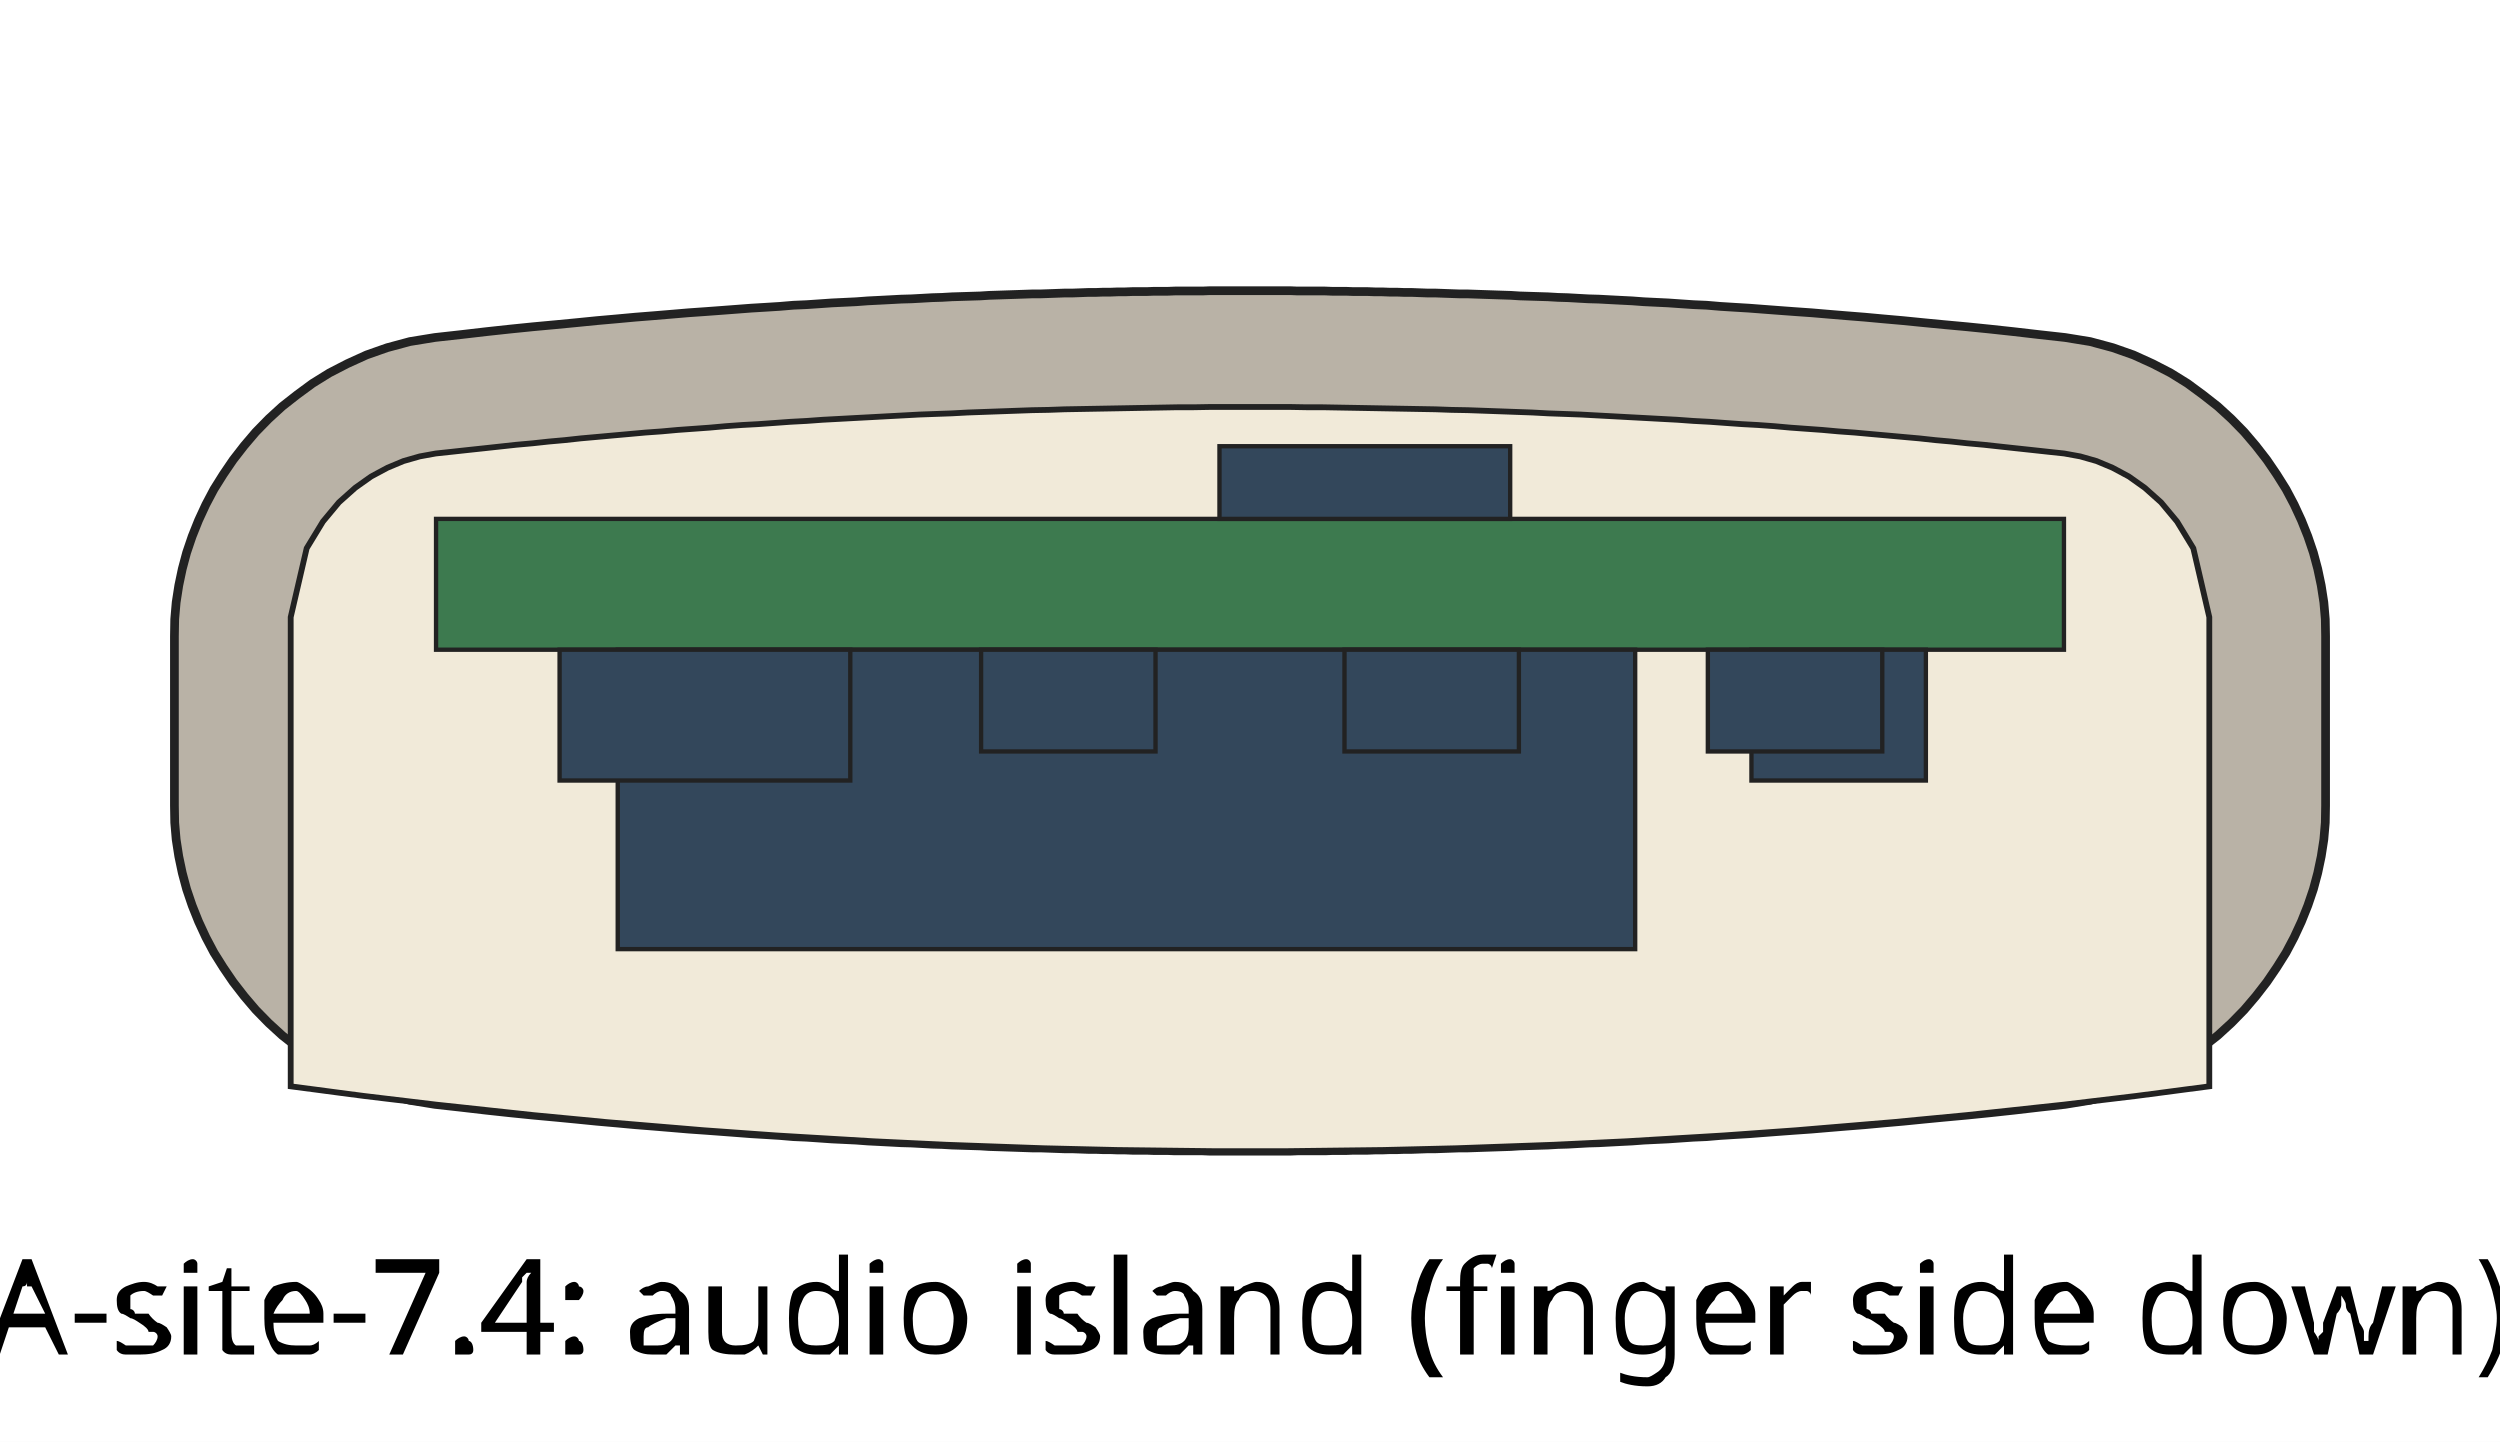
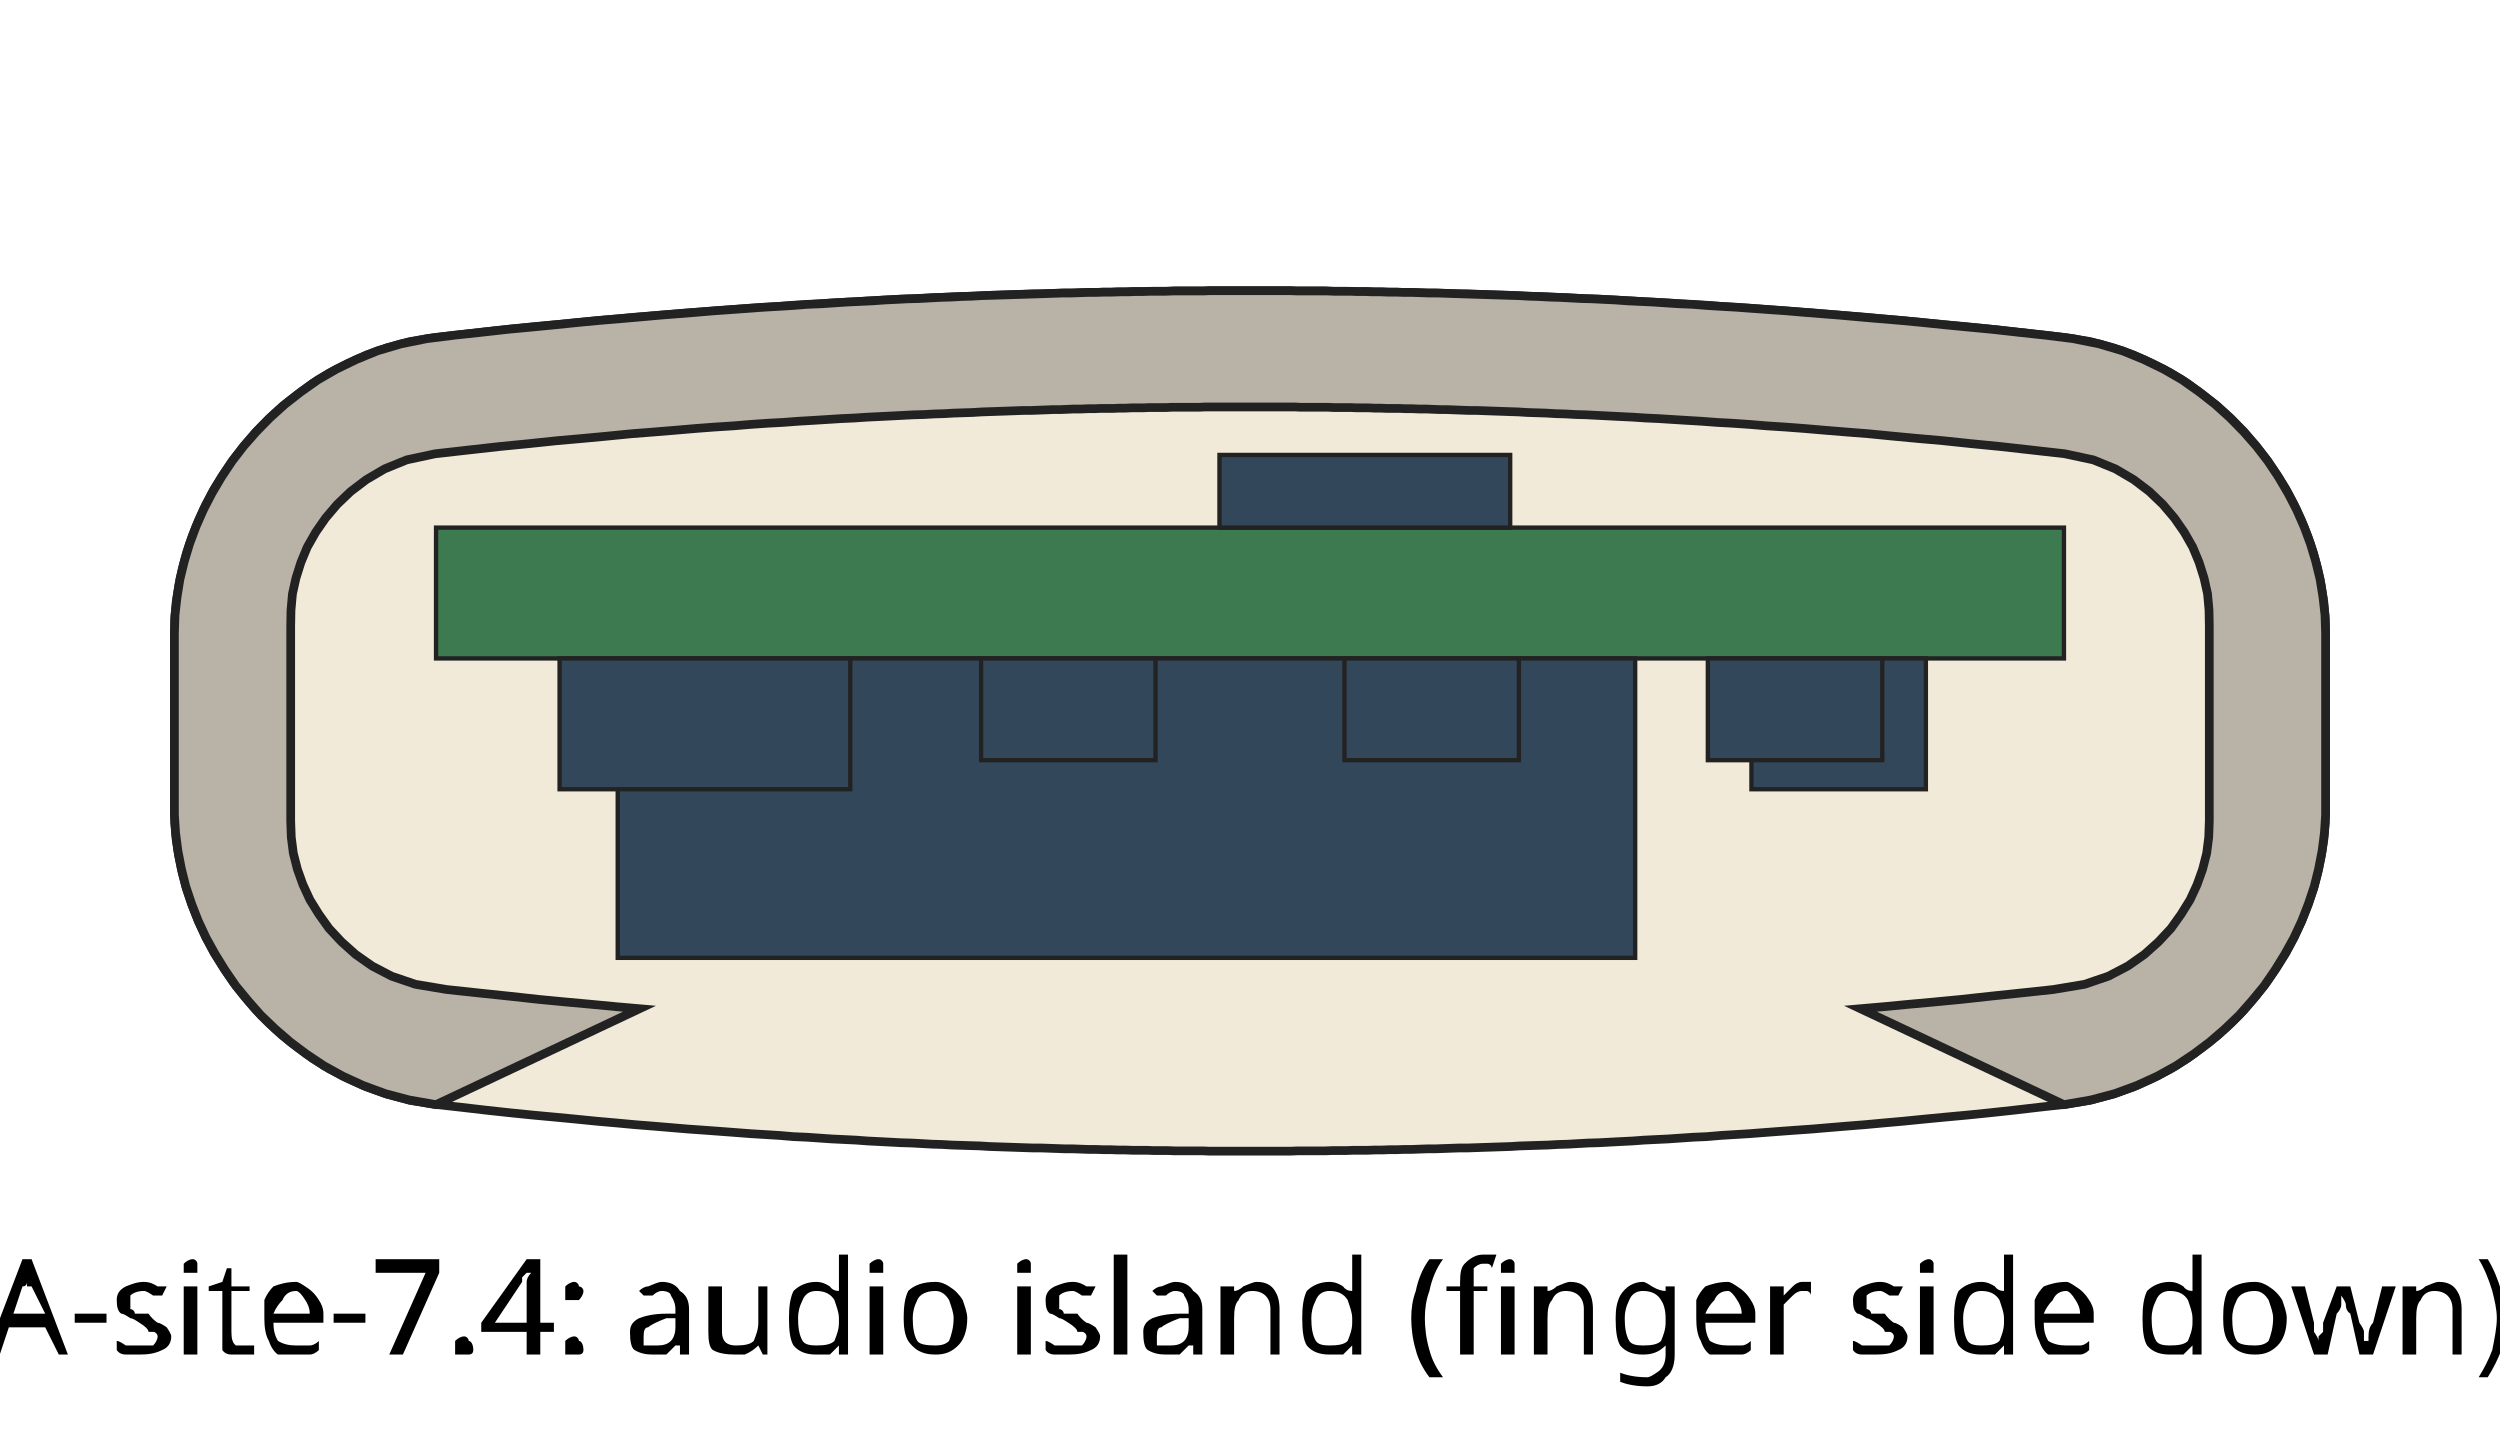
<svg xmlns="http://www.w3.org/2000/svg" viewBox="-4.30 -2.48 8.60 4.96" width="640" font-family="sans-serif">
  <rect x="-4.30" y="-2.48" width="8.60" height="4.96" fill="#fff" />
-   <polygon points="0.000,-1.480 0.023,-1.480 0.047,-1.480 0.070,-1.480 0.093,-1.480 0.116,-1.480 0.140,-1.480 0.163,-1.479 0.187,-1.479 0.211,-1.479 0.234,-1.479 0.258,-1.479 0.282,-1.478 0.306,-1.478 0.330,-1.478 0.355,-1.477 0.379,-1.477 0.404,-1.477 0.429,-1.476 0.454,-1.476 0.479,-1.475 0.505,-1.475 0.531,-1.474 0.557,-1.474 0.583,-1.473 0.610,-1.472 0.637,-1.472 0.664,-1.471 0.692,-1.470 0.720,-1.469 0.748,-1.469 0.777,-1.468 0.806,-1.467 0.836,-1.466 0.866,-1.465 0.897,-1.464 0.928,-1.462 0.960,-1.461 0.992,-1.460 1.025,-1.459 1.059,-1.457 1.093,-1.456 1.128,-1.454 1.164,-1.452 1.200,-1.451 1.237,-1.449 1.275,-1.447 1.315,-1.445 1.355,-1.442 1.396,-1.440 1.438,-1.438 1.481,-1.435 1.525,-1.432 1.571,-1.430 1.618,-1.426 1.666,-1.423 1.716,-1.420 1.768,-1.416 1.821,-1.412 1.875,-1.408 1.932,-1.404 1.991,-1.399 2.051,-1.394 2.114,-1.389 2.179,-1.383 2.247,-1.377 2.317,-1.370 2.390,-1.363 2.466,-1.356 2.545,-1.348 2.628,-1.339 2.714,-1.329 2.804,-1.319 2.890,-1.305 2.968,-1.284 3.039,-1.259 3.105,-1.229 3.167,-1.197 3.225,-1.161 3.278,-1.122 3.329,-1.082 3.376,-1.039 3.420,-0.994 3.460,-0.947 3.498,-0.898 3.532,-0.848 3.564,-0.797 3.592,-0.744 3.617,-0.690 3.639,-0.635 3.658,-0.579 3.673,-0.523 3.685,-0.466 3.694,-0.408 3.699,-0.350 3.700,-0.291 3.700,-0.233 3.700,-0.174 3.700,-0.116 3.700,-0.058 3.700,-0.000 3.700,0.058 3.700,0.116 3.700,0.174 3.700,0.233 3.700,0.291 3.699,0.350 3.694,0.408 3.685,0.466 3.673,0.523 3.658,0.579 3.639,0.635 3.617,0.690 3.592,0.744 3.564,0.797 3.532,0.848 3.498,0.898 3.460,0.947 3.420,0.994 3.376,1.039 3.329,1.082 3.278,1.122 3.225,1.161 3.167,1.197 3.105,1.229 3.039,1.259 2.968,1.284 2.890,1.305 2.804,1.319 2.714,1.329 2.628,1.339 2.545,1.348 2.466,1.356 2.390,1.363 2.317,1.370 2.247,1.377 2.179,1.383 2.114,1.389 2.051,1.394 1.991,1.399 1.932,1.404 1.875,1.408 1.821,1.412 1.768,1.416 1.716,1.420 1.666,1.423 1.618,1.426 1.571,1.430 1.525,1.432 1.481,1.435 1.438,1.438 1.396,1.440 1.355,1.442 1.315,1.445 1.275,1.447 1.237,1.449 1.200,1.451 1.164,1.452 1.128,1.454 1.093,1.456 1.059,1.457 1.025,1.459 0.992,1.460 0.960,1.461 0.928,1.462 0.897,1.464 0.866,1.465 0.836,1.466 0.806,1.467 0.777,1.468 0.748,1.469 0.720,1.469 0.692,1.470 0.664,1.471 0.637,1.472 0.610,1.472 0.583,1.473 0.557,1.474 0.531,1.474 0.505,1.475 0.479,1.475 0.454,1.476 0.429,1.476 0.404,1.477 0.379,1.477 0.355,1.477 0.330,1.478 0.306,1.478 0.282,1.478 0.258,1.479 0.234,1.479 0.211,1.479 0.187,1.479 0.163,1.479 0.140,1.480 0.116,1.480 0.093,1.480 0.070,1.480 0.047,1.480 0.023,1.480 0.000,1.480 -0.023,1.480 -0.047,1.480 -0.070,1.480 -0.093,1.480 -0.116,1.480 -0.140,1.480 -0.163,1.479 -0.187,1.479 -0.211,1.479 -0.234,1.479 -0.258,1.479 -0.282,1.478 -0.306,1.478 -0.330,1.478 -0.355,1.477 -0.379,1.477 -0.404,1.477 -0.429,1.476 -0.454,1.476 -0.479,1.475 -0.505,1.475 -0.531,1.474 -0.557,1.474 -0.583,1.473 -0.610,1.472 -0.637,1.472 -0.664,1.471 -0.692,1.470 -0.720,1.469 -0.748,1.469 -0.777,1.468 -0.806,1.467 -0.836,1.466 -0.866,1.465 -0.897,1.464 -0.928,1.462 -0.960,1.461 -0.992,1.460 -1.025,1.459 -1.059,1.457 -1.093,1.456 -1.128,1.454 -1.164,1.452 -1.200,1.451 -1.237,1.449 -1.275,1.447 -1.315,1.445 -1.355,1.442 -1.396,1.440 -1.438,1.438 -1.481,1.435 -1.525,1.432 -1.571,1.430 -1.618,1.426 -1.666,1.423 -1.716,1.420 -1.768,1.416 -1.821,1.412 -1.875,1.408 -1.932,1.404 -1.991,1.399 -2.051,1.394 -2.114,1.389 -2.179,1.383 -2.247,1.377 -2.317,1.370 -2.390,1.363 -2.466,1.356 -2.545,1.348 -2.628,1.339 -2.714,1.329 -2.804,1.319 -2.890,1.305 -2.968,1.284 -3.039,1.259 -3.105,1.229 -3.167,1.197 -3.225,1.161 -3.278,1.122 -3.329,1.082 -3.376,1.039 -3.420,0.994 -3.460,0.947 -3.498,0.898 -3.532,0.848 -3.564,0.797 -3.592,0.744 -3.617,0.690 -3.639,0.635 -3.658,0.579 -3.673,0.523 -3.685,0.466 -3.694,0.408 -3.699,0.350 -3.700,0.291 -3.700,0.233 -3.700,0.174 -3.700,0.116 -3.700,0.058 -3.700,0.000 -3.700,-0.058 -3.700,-0.116 -3.700,-0.174 -3.700,-0.233 -3.700,-0.291 -3.699,-0.350 -3.694,-0.408 -3.685,-0.466 -3.673,-0.523 -3.658,-0.579 -3.639,-0.635 -3.617,-0.690 -3.592,-0.744 -3.564,-0.797 -3.532,-0.848 -3.498,-0.898 -3.460,-0.947 -3.420,-0.994 -3.376,-1.039 -3.329,-1.082 -3.278,-1.122 -3.225,-1.161 -3.167,-1.197 -3.105,-1.229 -3.039,-1.259 -2.968,-1.284 -2.890,-1.305 -2.804,-1.319 -2.714,-1.329 -2.628,-1.339 -2.545,-1.348 -2.466,-1.356 -2.390,-1.363 -2.317,-1.370 -2.247,-1.377 -2.179,-1.383 -2.114,-1.389 -2.051,-1.394 -1.991,-1.399 -1.932,-1.404 -1.875,-1.408 -1.821,-1.412 -1.768,-1.416 -1.716,-1.420 -1.666,-1.423 -1.618,-1.426 -1.571,-1.430 -1.525,-1.432 -1.481,-1.435 -1.438,-1.438 -1.396,-1.440 -1.355,-1.442 -1.315,-1.445 -1.275,-1.447 -1.237,-1.449 -1.200,-1.451 -1.164,-1.452 -1.128,-1.454 -1.093,-1.456 -1.059,-1.457 -1.025,-1.459 -0.992,-1.460 -0.960,-1.461 -0.928,-1.462 -0.897,-1.464 -0.866,-1.465 -0.836,-1.466 -0.806,-1.467 -0.777,-1.468 -0.748,-1.469 -0.720,-1.469 -0.692,-1.470 -0.664,-1.471 -0.637,-1.472 -0.610,-1.472 -0.583,-1.473 -0.557,-1.474 -0.531,-1.474 -0.505,-1.475 -0.479,-1.475 -0.454,-1.476 -0.429,-1.476 -0.404,-1.477 -0.379,-1.477 -0.355,-1.477 -0.330,-1.478 -0.306,-1.478 -0.282,-1.478 -0.258,-1.479 -0.234,-1.479 -0.211,-1.479 -0.187,-1.479 -0.163,-1.479 -0.140,-1.480 -0.116,-1.480 -0.093,-1.480 -0.070,-1.480 -0.047,-1.480 -0.023,-1.480" fill="#b9b2a6" stroke="#222" stroke-width="0.03" />
-   <polygon points="-3.300,-0.357 -3.245,-0.594 -3.189,-0.686 -3.134,-0.752 -3.078,-0.802 -3.023,-0.841 -2.967,-0.871 -2.912,-0.894 -2.856,-0.910 -2.801,-0.920 -2.745,-0.926 -2.690,-0.932 -2.634,-0.938 -2.579,-0.944 -2.524,-0.950 -2.468,-0.955 -2.413,-0.961 -2.357,-0.966 -2.302,-0.972 -2.246,-0.977 -2.191,-0.982 -2.135,-0.987 -2.080,-0.992 -2.024,-0.996 -1.969,-1.001 -1.913,-1.005 -1.858,-1.009 -1.803,-1.014 -1.747,-1.018 -1.692,-1.021 -1.636,-1.025 -1.581,-1.029 -1.525,-1.032 -1.470,-1.036 -1.414,-1.039 -1.359,-1.042 -1.303,-1.045 -1.248,-1.048 -1.192,-1.051 -1.137,-1.054 -1.082,-1.056 -1.026,-1.058 -0.971,-1.061 -0.915,-1.063 -0.860,-1.065 -0.804,-1.067 -0.749,-1.069 -0.693,-1.070 -0.638,-1.072 -0.582,-1.073 -0.527,-1.074 -0.471,-1.075 -0.416,-1.076 -0.361,-1.077 -0.305,-1.078 -0.250,-1.079 -0.194,-1.079 -0.139,-1.080 -0.083,-1.080 -0.028,-1.080 0.028,-1.080 0.083,-1.080 0.139,-1.080 0.194,-1.079 0.250,-1.079 0.305,-1.078 0.361,-1.077 0.416,-1.076 0.471,-1.075 0.527,-1.074 0.582,-1.073 0.638,-1.072 0.693,-1.070 0.749,-1.069 0.804,-1.067 0.860,-1.065 0.915,-1.063 0.971,-1.061 1.026,-1.058 1.082,-1.056 1.137,-1.054 1.192,-1.051 1.248,-1.048 1.303,-1.045 1.359,-1.042 1.414,-1.039 1.470,-1.036 1.525,-1.032 1.581,-1.029 1.636,-1.025 1.692,-1.021 1.747,-1.018 1.803,-1.014 1.858,-1.009 1.913,-1.005 1.969,-1.001 2.024,-0.996 2.080,-0.992 2.135,-0.987 2.191,-0.982 2.246,-0.977 2.302,-0.972 2.357,-0.966 2.413,-0.961 2.468,-0.955 2.524,-0.950 2.579,-0.944 2.634,-0.938 2.690,-0.932 2.745,-0.926 2.801,-0.920 2.856,-0.910 2.912,-0.894 2.967,-0.871 3.023,-0.841 3.078,-0.802 3.134,-0.752 3.189,-0.686 3.245,-0.594 3.300,-0.357 3.300,1.257 3.216,1.268 3.133,1.279 3.049,1.290 2.966,1.300 2.882,1.310 2.799,1.320 2.715,1.329 2.632,1.338 2.548,1.347 2.465,1.356 2.381,1.364 2.297,1.372 2.214,1.380 2.130,1.387 2.047,1.394 1.963,1.401 1.880,1.408 1.796,1.414 1.713,1.420 1.629,1.426 1.546,1.431 1.462,1.436 1.378,1.441 1.295,1.446 1.211,1.450 1.128,1.454 1.044,1.458 0.961,1.461 0.877,1.464 0.794,1.467 0.710,1.470 0.627,1.472 0.543,1.474 0.459,1.476 0.376,1.477 0.292,1.478 0.209,1.479 0.125,1.480 0.042,1.480 -0.042,1.480 -0.125,1.480 -0.209,1.479 -0.292,1.478 -0.376,1.477 -0.459,1.476 -0.543,1.474 -0.627,1.472 -0.710,1.470 -0.794,1.467 -0.877,1.464 -0.961,1.461 -1.044,1.458 -1.128,1.454 -1.211,1.450 -1.295,1.446 -1.378,1.441 -1.462,1.436 -1.546,1.431 -1.629,1.426 -1.713,1.420 -1.796,1.414 -1.880,1.408 -1.963,1.401 -2.047,1.394 -2.130,1.387 -2.214,1.380 -2.297,1.372 -2.381,1.364 -2.465,1.356 -2.548,1.347 -2.632,1.338 -2.715,1.329 -2.799,1.320 -2.882,1.310 -2.966,1.300 -3.049,1.290 -3.133,1.279 -3.216,1.268 -3.300,1.257" fill="#f1ead9" stroke="#222" stroke-width="0.02" />
-   <polygon points="-2.800,-0.245 -2.800,-0.695 2.800,-0.695 2.800,-0.245" fill="#3d7a4f" stroke="#222" stroke-width="0.015" />
-   <polygon points="-2.175,0.785 -2.175,-0.245 1.325,-0.245 1.325,0.785" fill="#33475b" stroke="#222" stroke-width="0.015" />
-   <polygon points="1.725,0.205 1.725,-0.245 2.325,-0.245 2.325,0.205" fill="#33475b" stroke="#222" stroke-width="0.015" />
-   <polygon points="-2.375,0.205 -2.375,-0.245 -1.375,-0.245 -1.375,0.205" fill="#33475b" stroke="#222" stroke-width="0.015" />
-   <polygon points="-0.925,0.105 -0.925,-0.245 -0.325,-0.245 -0.325,0.105" fill="#33475b" stroke="#222" stroke-width="0.015" />
-   <polygon points="0.325,0.105 0.325,-0.245 0.925,-0.245 0.925,0.105" fill="#33475b" stroke="#222" stroke-width="0.015" />
-   <polygon points="1.575,0.105 1.575,-0.245 2.175,-0.245 2.175,0.105" fill="#33475b" stroke="#222" stroke-width="0.015" />
-   <polygon points="-0.105,-0.695 -0.105,-0.945 0.895,-0.945 0.895,-0.695" fill="#33475b" stroke="#222" stroke-width="0.015" />
+   <polygon points="0.000,-1.480 0.023,-1.480 0.047,-1.480 0.070,-1.480 0.093,-1.480 0.116,-1.480 0.140,-1.480 0.163,-1.479 0.187,-1.479 0.211,-1.479 0.234,-1.479 0.258,-1.479 0.282,-1.478 0.306,-1.478 0.330,-1.478 0.355,-1.477 0.379,-1.477 0.404,-1.477 0.429,-1.476 0.454,-1.476 0.479,-1.475 0.505,-1.475 0.531,-1.474 0.557,-1.474 0.583,-1.473 0.610,-1.472 0.637,-1.472 0.664,-1.471 0.692,-1.470 0.720,-1.469 0.748,-1.469 0.777,-1.468 0.806,-1.467 0.836,-1.466 0.866,-1.465 0.897,-1.464 0.928,-1.462 0.960,-1.461 0.992,-1.460 1.025,-1.459 1.059,-1.457 1.093,-1.456 1.128,-1.454 1.164,-1.452 1.200,-1.451 1.237,-1.449 1.275,-1.447 1.315,-1.445 1.355,-1.442 1.396,-1.440 1.438,-1.438 1.481,-1.435 1.525,-1.432 1.571,-1.430 1.618,-1.426 1.666,-1.423 1.716,-1.420 1.768,-1.416 1.821,-1.412 1.875,-1.408 1.932,-1.404 1.991,-1.399 2.051,-1.394 2.114,-1.389 2.179,-1.383 2.247,-1.377 2.317,-1.370 2.390,-1.363 2.466,-1.356 2.545,-1.348 2.628,-1.339 2.714,-1.329 2.804,-1.319 2.890,-1.305 2.968,-1.284 3.039,-1.259 3.105,-1.229 3.167,-1.197 3.225,-1.161 3.278,-1.122 3.329,-1.082 3.376,-1.039 3.420,-0.994 3.460,-0.947 3.498,-0.898 3.532,-0.848 3.564,-0.797 3.592,-0.744 3.617,-0.690 3.639,-0.635 3.658,-0.579 3.673,-0.523 3.685,-0.466 3.694,-0.408 3.699,-0.350 3.700,-0.291 3.700,-0.233 3.700,-0.174 3.700,-0.116 3.700,-0.058 3.700,-0.000 3.700,0.058 3.700,0.116 3.700,0.174 3.700,0.233 3.700,0.291 3.699,0.350 3.694,0.408 3.685,0.466 3.673,0.523 3.658,0.579 3.639,0.635 3.617,0.690 3.592,0.744 3.564,0.797 3.532,0.848 3.498,0.898 3.460,0.947 3.420,0.994 3.376,1.039 3.329,1.082 3.278,1.122 3.225,1.161 3.167,1.197 3.105,1.229 3.039,1.259 2.968,1.284 2.890,1.305 2.804,1.319 2.714,1.329 2.628,1.339 2.545,1.348 2.466,1.356 2.390,1.363 2.317,1.370 2.247,1.377 2.179,1.383 2.114,1.389 2.051,1.394 1.991,1.399 1.932,1.404 1.875,1.408 1.821,1.412 1.768,1.416 1.716,1.420 1.666,1.423 1.618,1.426 1.571,1.430 1.525,1.432 1.481,1.435 1.438,1.438 1.396,1.440 1.355,1.442 1.315,1.445 1.275,1.447 1.237,1.449 1.200,1.451 1.164,1.452 1.128,1.454 1.093,1.456 1.059,1.457 1.025,1.459 0.992,1.460 0.960,1.461 0.928,1.462 0.897,1.464 0.866,1.465 0.836,1.466 0.806,1.467 0.777,1.468 0.748,1.469 0.720,1.469 0.692,1.470 0.664,1.471 0.637,1.472 0.610,1.472 0.583,1.473 0.557,1.474 0.531,1.474 0.505,1.475 0.479,1.475 0.454,1.476 0.429,1.476 0.404,1.477 0.379,1.477 0.355,1.477 0.330,1.478 0.306,1.478 0.282,1.478 0.258,1.479 0.234,1.479 0.211,1.479 0.187,1.479 0.163,1.479 0.140,1.480 0.116,1.480 0.093,1.480 0.070,1.480 0.047,1.480 0.023,1.480 0.000,1.480 -0.023,1.480 -0.047,1.480 -0.070,1.480 -0.093,1.480 -0.116,1.480 -0.140,1.480 -0.163,1.479 -0.187,1.479 -0.211,1.479 -0.234,1.479 -0.258,1.479 -0.282,1.478 -0.306,1.478 -0.330,1.478 -0.355,1.477 -0.379,1.477 -0.404,1.477 -0.429,1.476 -0.454,1.476 -0.479,1.475 -0.505,1.475 -0.531,1.474 -0.557,1.474 -0.583,1.473 -0.610,1.472 -0.637,1.472 -0.664,1.471 -0.692,1.470 -0.720,1.469 -0.748,1.469 -0.777,1.468 -0.806,1.467 -0.836,1.466 -0.866,1.465 -0.897,1.464 -0.928,1.462 -0.960,1.461 -0.992,1.460 -1.025,1.459 -1.059,1.457 -1.093,1.456 -1.128,1.454 -1.164,1.452 -1.200,1.451 -1.237,1.449 -1.275,1.447 -1.315,1.445 -1.355,1.442 -1.396,1.440 -1.438,1.438 -1.481,1.435 -1.525,1.432 -1.571,1.430 -1.618,1.426 -1.666,1.423 -1.716,1.420 -1.768,1.416 -1.821,1.412 -1.875,1.408 -1.932,1.404 -1.991,1.399 -2.051,1.394 -2.114,1.389 -2.179,1.383 -2.247,1.377 -2.317,1.370 -2.390,1.363 -2.466,1.356 -2.545,1.348 -2.628,1.339 -2.714,1.329 -2.804,1.319 -2.890,1.305 -2.968,1.284 -3.039,1.259 -3.105,1.229 -3.167,1.197 -3.225,1.161 -3.278,1.122 -3.329,1.082 -3.376,1.039 -3.420,0.994 -3.460,0.947 -3.498,0.898 -3.532,0.848 -3.564,0.797 -3.592,0.744 -3.617,0.690 -3.639,0.635 -3.658,0.579 -3.673,0.523 -3.685,0.466 -3.694,0.408 -3.699,0.350 -3.700,0.291 -3.700,0.233 -3.700,0.174 -3.700,0.116 -3.700,0.058 -3.700,0.000 -3.700,-0.058 -3.700,-0.116 -3.700,-0.174 -3.700,-0.233 -3.700,-0.291 -3.699,-0.350 -3.694,-0.408 -3.685,-0.466 -3.673,-0.523 -3.658,-0.579 -3.639,-0.635 -3.617,-0.690 -3.592,-0.744 -3.564,-0.797 -3.532,-0.848 -3.498,-0.898 -3.460,-0.947 -3.420,-0.994 -3.376,-1.039 -3.329,-1.082 -3.278,-1.122 -3.225,-1.161 -3.167,-1.197 -3.105,-1.229 -3.039,-1.259 -2.968,-1.284 -2.890,-1.305 -2.804,-1.319 -2.714,-1.329 -2.628,-1.339 -2.545,-1.348 -2.466,-1.356 -2.390,-1.363 -2.317,-1.370 -2.247,-1.377 -2.179,-1.383 -2.114,-1.389 -2.051,-1.394 -1.991,-1.399 -1.932,-1.404 -1.875,-1.408 -1.821,-1.412 -1.768,-1.416 -1.716,-1.420 -1.666,-1.423 -1.618,-1.426 -1.571,-1.430 -1.525,-1.432 -1.481,-1.435 -1.438,-1.438 -1.396,-1.440 -1.355,-1.442 -1.315,-1.445 -1.275,-1.447 -1.237,-1.449 -1.200,-1.451 -1.164,-1.452 -1.128,-1.454 -1.093,-1.456 -1.059,-1.457 -1.025,-1.459 -0.992,-1.460 -0.960,-1.461 -0.928,-1.462 -0.897,-1.464 -0.866,-1.465 -0.836,-1.466 -0.806,-1.467 -0.777,-1.468 -0.748,-1.469 -0.720,-1.469 -0.692,-1.470 -0.664,-1.471 -0.637,-1.472 -0.610,-1.472 -0.583,-1.473 -0.557,-1.474 -0.531,-1.474 -0.505,-1.475 -0.479,-1.475 -0.454,-1.476 -0.429,-1.476 -0.404,-1.477 -0.379,-1.477 -0.355,-1.477 -0.330,-1.478 -0.306,-1.478 -0.282,-1.478 -0.258,-1.479 -0.234,-1.479 -0.211,-1.479 -0.187,-1.479 -0.163,-1.479 -0.140,-1.480 -0.116,-1.480 -0.093,-1.480 -0.070,-1.480 -0.047,-1.480 -0.023,-1.480" fill="#f1ead9" stroke="#222" stroke-width="0.03" />
+   <polygon points="-2.800,1.320 -2.892,1.304 -2.975,1.282 -3.051,1.254 -3.121,1.222 -3.186,1.186 -3.246,1.146 -3.302,1.104 -3.354,1.059 -3.403,1.012 -3.447,0.962 -3.489,0.911 -3.526,0.857 -3.560,0.802 -3.591,0.746 -3.618,0.688 -3.641,0.629 -3.661,0.569 -3.676,0.509 -3.688,0.447 -3.696,0.385 -3.700,0.323 -3.700,0.260 -3.700,0.198 -3.700,0.135 -3.700,0.073 -3.700,0.011 -3.700,-0.052 -3.700,-0.114 -3.700,-0.176 -3.700,-0.239 -3.700,-0.302 -3.698,-0.364 -3.691,-0.426 -3.681,-0.488 -3.666,-0.549 -3.648,-0.609 -3.626,-0.668 -3.600,-0.727 -3.571,-0.783 -3.538,-0.839 -3.502,-0.893 -3.462,-0.945 -3.418,-0.995 -3.371,-1.043 -3.320,-1.089 -3.265,-1.132 -3.207,-1.173 -3.143,-1.210 -3.075,-1.243 -3.002,-1.273 -2.921,-1.297 -2.832,-1.315 -2.736,-1.327 -2.643,-1.337 -2.554,-1.347 -2.469,-1.355 -2.387,-1.363 -2.309,-1.371 -2.235,-1.378 -2.163,-1.384 -2.094,-1.390 -2.027,-1.396 -1.963,-1.401 -1.901,-1.406 -1.842,-1.411 -1.785,-1.415 -1.729,-1.419 -1.675,-1.423 -1.623,-1.426 -1.573,-1.429 -1.524,-1.433 -1.476,-1.435 -1.430,-1.438 -1.385,-1.441 -1.342,-1.443 -1.299,-1.445 -1.258,-1.448 -1.217,-1.450 -1.178,-1.452 -1.139,-1.453 -1.102,-1.455 -1.065,-1.457 -1.029,-1.458 -0.993,-1.460 -0.959,-1.461 -0.925,-1.463 -0.891,-1.464 -0.859,-1.465 -0.826,-1.466 -0.795,-1.467 -0.764,-1.468 -0.733,-1.469 -0.703,-1.470 -0.673,-1.471 -0.644,-1.472 -0.615,-1.472 -0.586,-1.473 -0.558,-1.474 -0.530,-1.474 -0.502,-1.475 -0.475,-1.475 -0.448,-1.476 -0.421,-1.476 -0.394,-1.477 -0.368,-1.477 -0.342,-1.478 -0.316,-1.478 -0.290,-1.478 -0.264,-1.479 -0.238,-1.479 -0.213,-1.479 -0.188,-1.479 -0.162,-1.479 -0.137,-1.480 -0.112,-1.480 -0.087,-1.480 -0.062,-1.480 -0.037,-1.480 -0.012,-1.480 0.012,-1.480 0.037,-1.480 0.062,-1.480 0.087,-1.480 0.112,-1.480 0.137,-1.480 0.162,-1.479 0.188,-1.479 0.213,-1.479 0.238,-1.479 0.264,-1.479 0.290,-1.478 0.316,-1.478 0.342,-1.478 0.368,-1.477 0.394,-1.477 0.421,-1.476 0.448,-1.476 0.475,-1.475 0.502,-1.475 0.530,-1.474 0.558,-1.474 0.586,-1.473 0.615,-1.472 0.644,-1.472 0.673,-1.471 0.703,-1.470 0.733,-1.469 0.764,-1.468 0.795,-1.467 0.826,-1.466 0.859,-1.465 0.891,-1.464 0.925,-1.463 0.959,-1.461 0.993,-1.460 1.029,-1.458 1.065,-1.457 1.102,-1.455 1.139,-1.453 1.178,-1.452 1.217,-1.450 1.258,-1.448 1.299,-1.445 1.342,-1.443 1.385,-1.441 1.430,-1.438 1.476,-1.435 1.524,-1.433 1.573,-1.429 1.623,-1.426 1.675,-1.423 1.729,-1.419 1.785,-1.415 1.842,-1.411 1.901,-1.406 1.963,-1.401 2.027,-1.396 2.094,-1.390 2.163,-1.384 2.235,-1.378 2.309,-1.371 2.387,-1.363 2.469,-1.355 2.554,-1.347 2.643,-1.337 2.736,-1.327 2.832,-1.315 2.921,-1.297 3.002,-1.273 3.075,-1.243 3.143,-1.210 3.207,-1.173 3.265,-1.132 3.320,-1.089 3.371,-1.043 3.418,-0.995 3.462,-0.945 3.502,-0.893 3.538,-0.839 3.571,-0.783 3.600,-0.727 3.626,-0.668 3.648,-0.609 3.666,-0.549 3.681,-0.488 3.691,-0.426 3.698,-0.364 3.700,-0.302 3.700,-0.239 3.700,-0.176 3.700,-0.114 3.700,-0.052 3.700,0.011 3.700,0.073 3.700,0.135 3.700,0.198 3.700,0.260 3.700,0.323 3.696,0.385 3.688,0.447 3.676,0.509 3.661,0.569 3.641,0.629 3.618,0.688 3.591,0.746 3.560,0.802 3.526,0.857 3.489,0.911 3.447,0.962 3.403,1.012 3.354,1.059 3.302,1.104 3.246,1.146 3.186,1.186 3.121,1.222 3.051,1.254 2.975,1.282 2.892,1.304 2.800,1.320 2.100,0.990 2.180,0.983 2.264,0.975 2.352,0.967 2.446,0.958 2.546,0.947 2.651,0.936 2.763,0.924 2.871,0.906 2.953,0.878 3.020,0.843 3.077,0.803 3.125,0.760 3.168,0.714 3.203,0.665 3.234,0.615 3.258,0.563 3.277,0.510 3.291,0.455 3.298,0.400 3.300,0.344 3.300,0.288 3.300,0.232 3.300,0.176 3.300,0.121 3.300,0.065 3.300,0.009 3.300,-0.046 3.300,-0.102 3.300,-0.157 3.300,-0.213 3.300,-0.269 3.300,-0.325 3.299,-0.381 3.294,-0.437 3.282,-0.491 3.265,-0.545 3.243,-0.598 3.214,-0.649 3.180,-0.698 3.140,-0.745 3.094,-0.789 3.040,-0.830 2.977,-0.867 2.901,-0.898 2.803,-0.919 2.688,-0.932 2.581,-0.944 2.479,-0.954 2.384,-0.964 2.293,-0.972 2.208,-0.980 2.127,-0.988 2.050,-0.994 1.977,-1.000 1.907,-1.006 1.841,-1.011 1.778,-1.015 1.718,-1.020 1.660,-1.024 1.605,-1.027 1.552,-1.031 1.501,-1.034 1.453,-1.037 1.406,-1.040 1.361,-1.042 1.317,-1.045 1.275,-1.047 1.235,-1.049 1.196,-1.051 1.158,-1.053 1.121,-1.054 1.086,-1.056 1.052,-1.057 1.018,-1.059 0.986,-1.060 0.954,-1.061 0.923,-1.063 0.893,-1.064 0.864,-1.065 0.835,-1.066 0.807,-1.067 0.780,-1.068 0.754,-1.068 0.728,-1.069 0.702,-1.070 0.677,-1.071 0.652,-1.071 0.628,-1.072 0.605,-1.073 0.581,-1.073 0.558,-1.074 0.536,-1.074 0.514,-1.075 0.492,-1.075 0.470,-1.075 0.449,-1.076 0.428,-1.076 0.408,-1.077 0.387,-1.077 0.367,-1.077 0.347,-1.078 0.327,-1.078 0.307,-1.078 0.288,-1.078 0.269,-1.079 0.249,-1.079 0.230,-1.079 0.212,-1.079 0.193,-1.079 0.174,-1.079 0.155,-1.080 0.137,-1.080 0.119,-1.080 0.100,-1.080 0.082,-1.080 0.064,-1.080 0.045,-1.080 0.027,-1.080 0.009,-1.080 -0.009,-1.080 -0.027,-1.080 -0.045,-1.080 -0.064,-1.080 -0.082,-1.080 -0.100,-1.080 -0.119,-1.080 -0.137,-1.080 -0.155,-1.080 -0.174,-1.079 -0.193,-1.079 -0.212,-1.079 -0.230,-1.079 -0.249,-1.079 -0.269,-1.079 -0.288,-1.078 -0.307,-1.078 -0.327,-1.078 -0.347,-1.078 -0.367,-1.077 -0.387,-1.077 -0.408,-1.077 -0.428,-1.076 -0.449,-1.076 -0.470,-1.075 -0.492,-1.075 -0.514,-1.075 -0.536,-1.074 -0.558,-1.074 -0.581,-1.073 -0.605,-1.073 -0.628,-1.072 -0.652,-1.071 -0.677,-1.071 -0.702,-1.070 -0.728,-1.069 -0.754,-1.068 -0.780,-1.068 -0.807,-1.067 -0.835,-1.066 -0.864,-1.065 -0.893,-1.064 -0.923,-1.063 -0.954,-1.061 -0.986,-1.060 -1.018,-1.059 -1.052,-1.057 -1.086,-1.056 -1.121,-1.054 -1.158,-1.053 -1.196,-1.051 -1.235,-1.049 -1.275,-1.047 -1.317,-1.045 -1.361,-1.042 -1.406,-1.040 -1.453,-1.037 -1.501,-1.034 -1.552,-1.031 -1.605,-1.027 -1.660,-1.024 -1.718,-1.020 -1.778,-1.015 -1.841,-1.011 -1.907,-1.006 -1.977,-1.000 -2.050,-0.994 -2.127,-0.988 -2.208,-0.980 -2.293,-0.972 -2.384,-0.964 -2.479,-0.954 -2.581,-0.944 -2.688,-0.932 -2.803,-0.919 -2.901,-0.898 -2.977,-0.867 -3.040,-0.830 -3.094,-0.789 -3.140,-0.745 -3.180,-0.698 -3.214,-0.649 -3.243,-0.598 -3.265,-0.545 -3.282,-0.491 -3.294,-0.437 -3.299,-0.381 -3.300,-0.325 -3.300,-0.269 -3.300,-0.213 -3.300,-0.157 -3.300,-0.102 -3.300,-0.046 -3.300,0.009 -3.300,0.065 -3.300,0.121 -3.300,0.176 -3.300,0.232 -3.300,0.288 -3.300,0.344 -3.298,0.400 -3.291,0.455 -3.277,0.510 -3.258,0.563 -3.234,0.615 -3.203,0.665 -3.168,0.714 -3.125,0.760 -3.077,0.803 -3.020,0.843 -2.953,0.878 -2.871,0.906 -2.763,0.924 -2.651,0.936 -2.546,0.947 -2.446,0.958 -2.352,0.967 -2.264,0.975 -2.180,0.983 -2.100,0.990" fill="#b9b2a6" stroke="#222" stroke-width="0.03" />
+   <polygon points="-2.800,-0.215 -2.800,-0.665 2.800,-0.665 2.800,-0.215" fill="#3d7a4f" stroke="#222" stroke-width="0.015" />
+   <polygon points="-2.175,0.815 -2.175,-0.215 1.325,-0.215 1.325,0.815" fill="#33475b" stroke="#222" stroke-width="0.015" />
+   <polygon points="1.725,0.235 1.725,-0.215 2.325,-0.215 2.325,0.235" fill="#33475b" stroke="#222" stroke-width="0.015" />
+   <polygon points="-2.375,0.235 -2.375,-0.215 -1.375,-0.215 -1.375,0.235" fill="#33475b" stroke="#222" stroke-width="0.015" />
+   <polygon points="-0.925,0.135 -0.925,-0.215 -0.325,-0.215 -0.325,0.135" fill="#33475b" stroke="#222" stroke-width="0.015" />
+   <polygon points="0.325,0.135 0.325,-0.215 0.925,-0.215 0.925,0.135" fill="#33475b" stroke="#222" stroke-width="0.015" />
+   <polygon points="1.575,0.135 1.575,-0.215 2.175,-0.215 2.175,0.135" fill="#33475b" stroke="#222" stroke-width="0.015" />
+   <polygon points="-0.105,-0.665 -0.105,-0.915 0.895,-0.915 0.895,-0.665" fill="#33475b" stroke="#222" stroke-width="0.015" />
  <text x="0" y="2.18" font-size="0.45" text-anchor="middle">A-site-7.4: audio island (finger side down)</text>
</svg>
